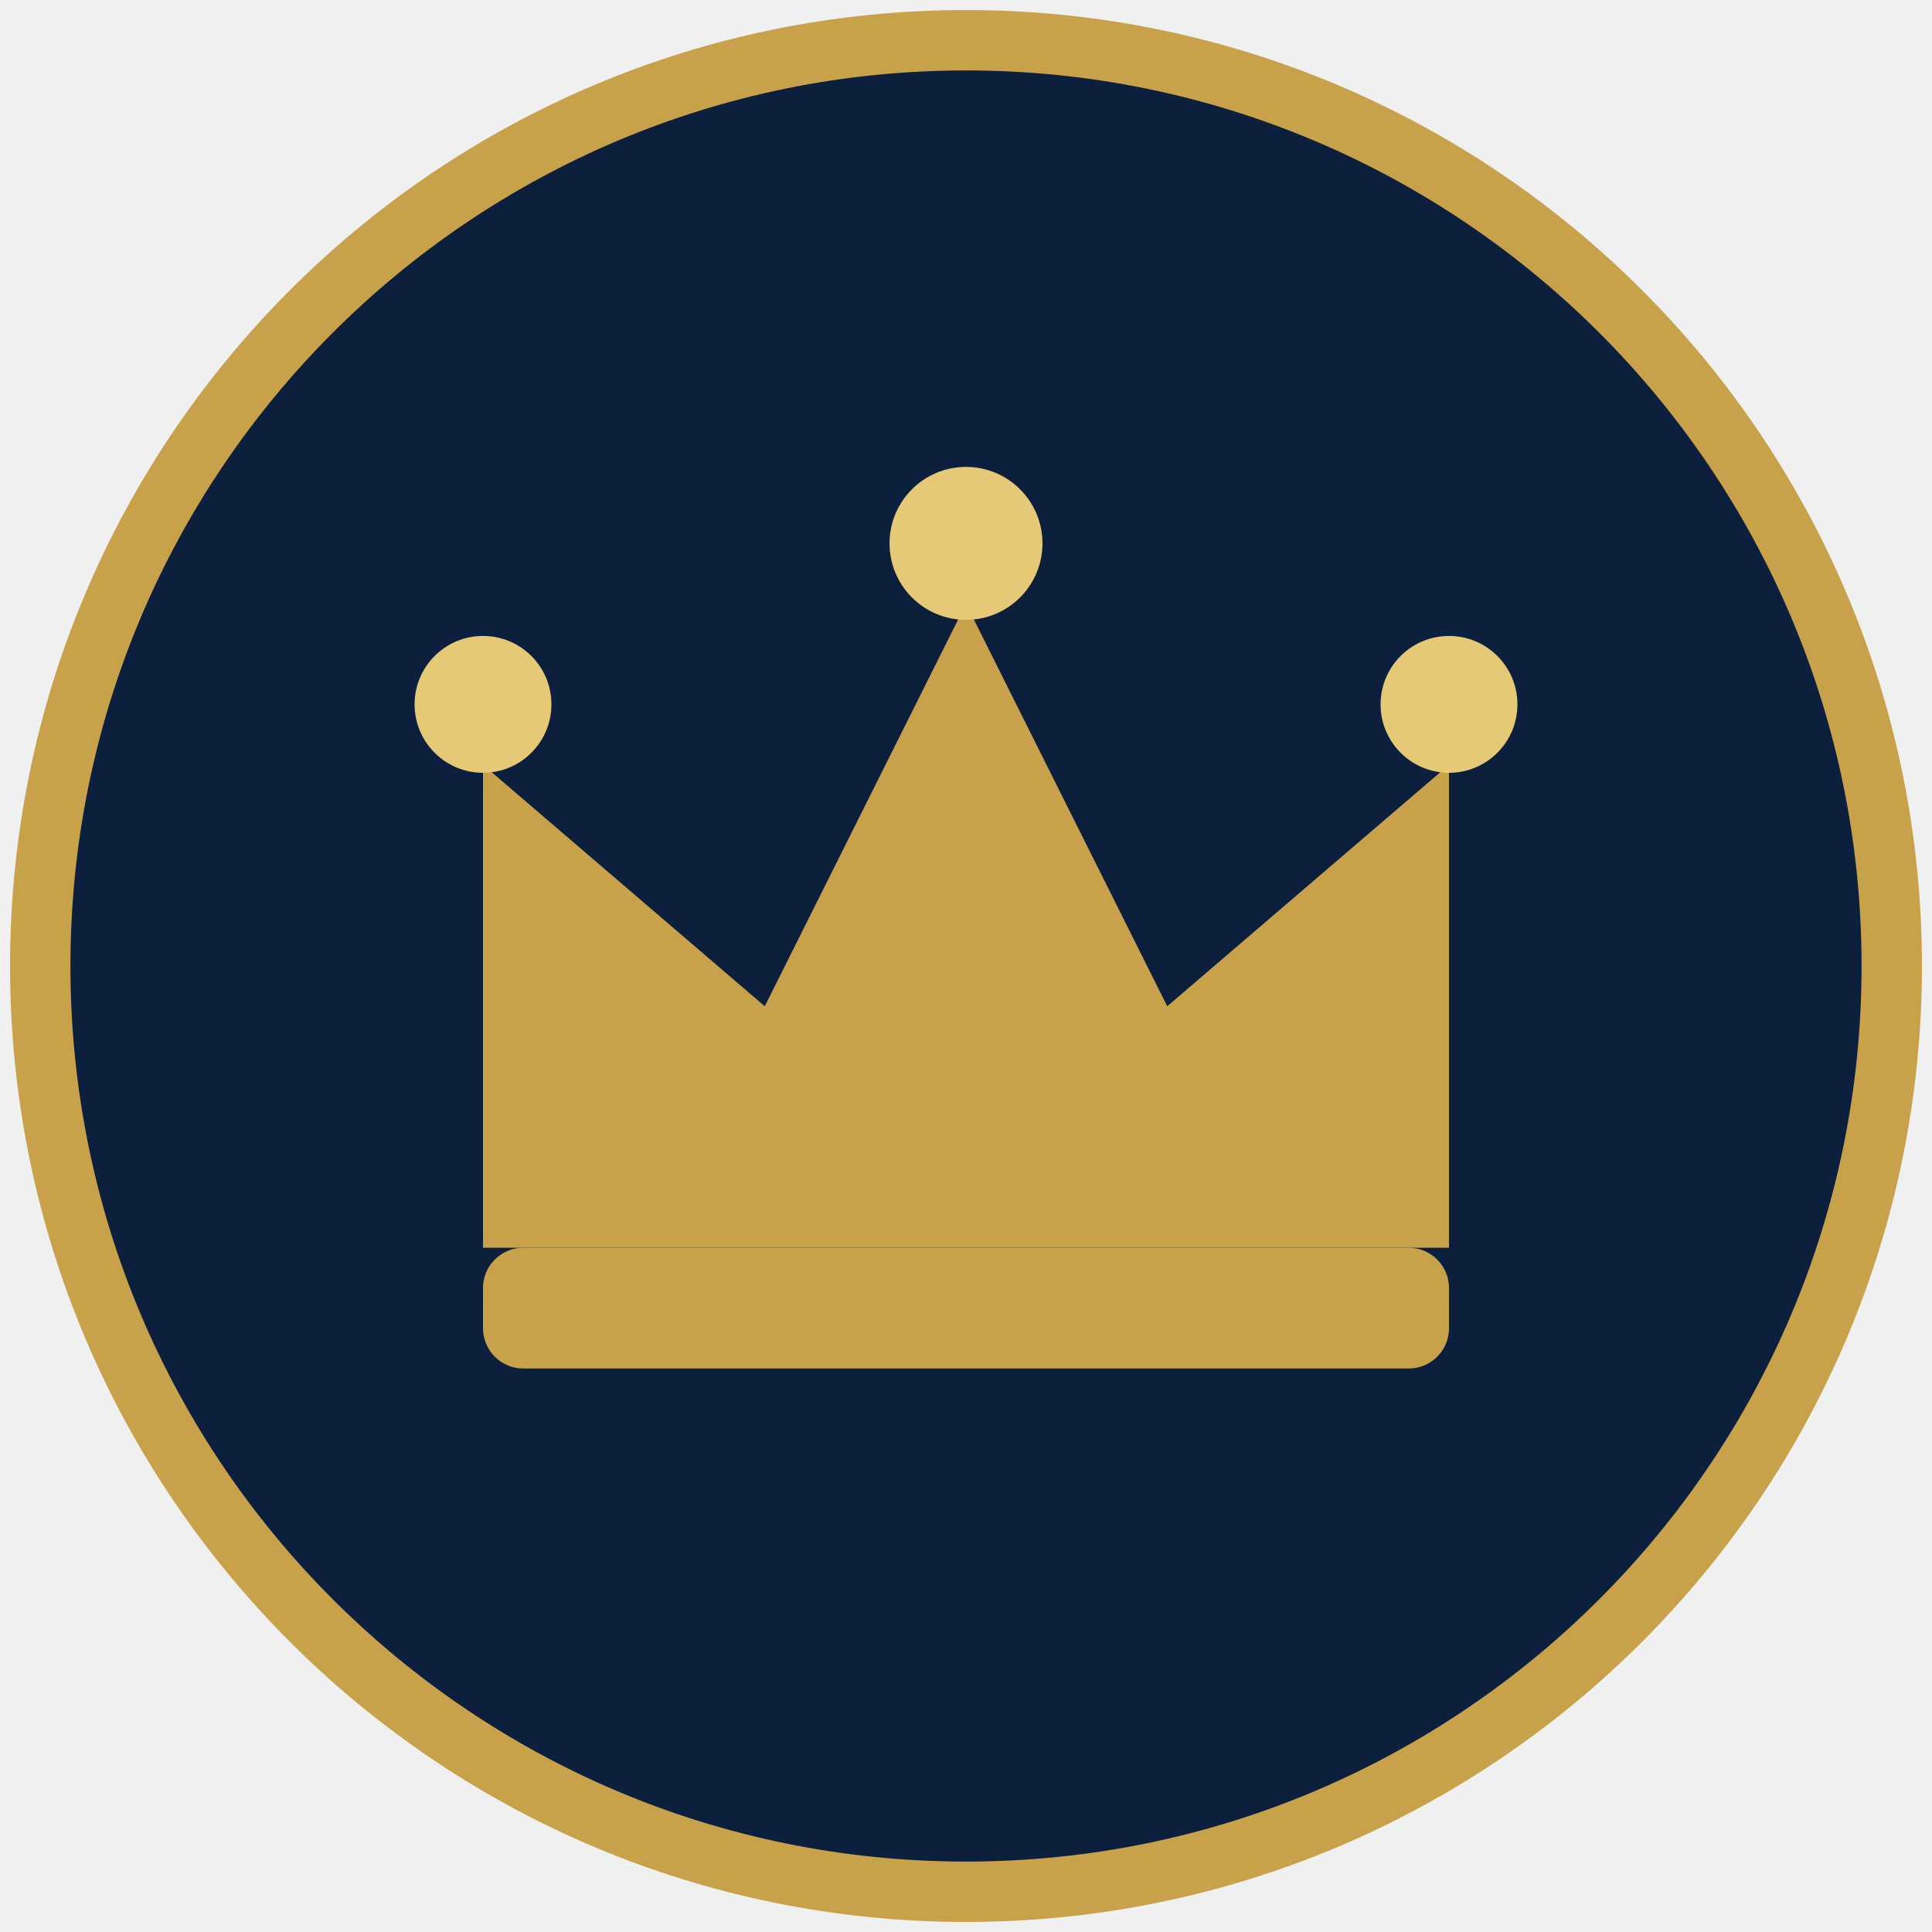
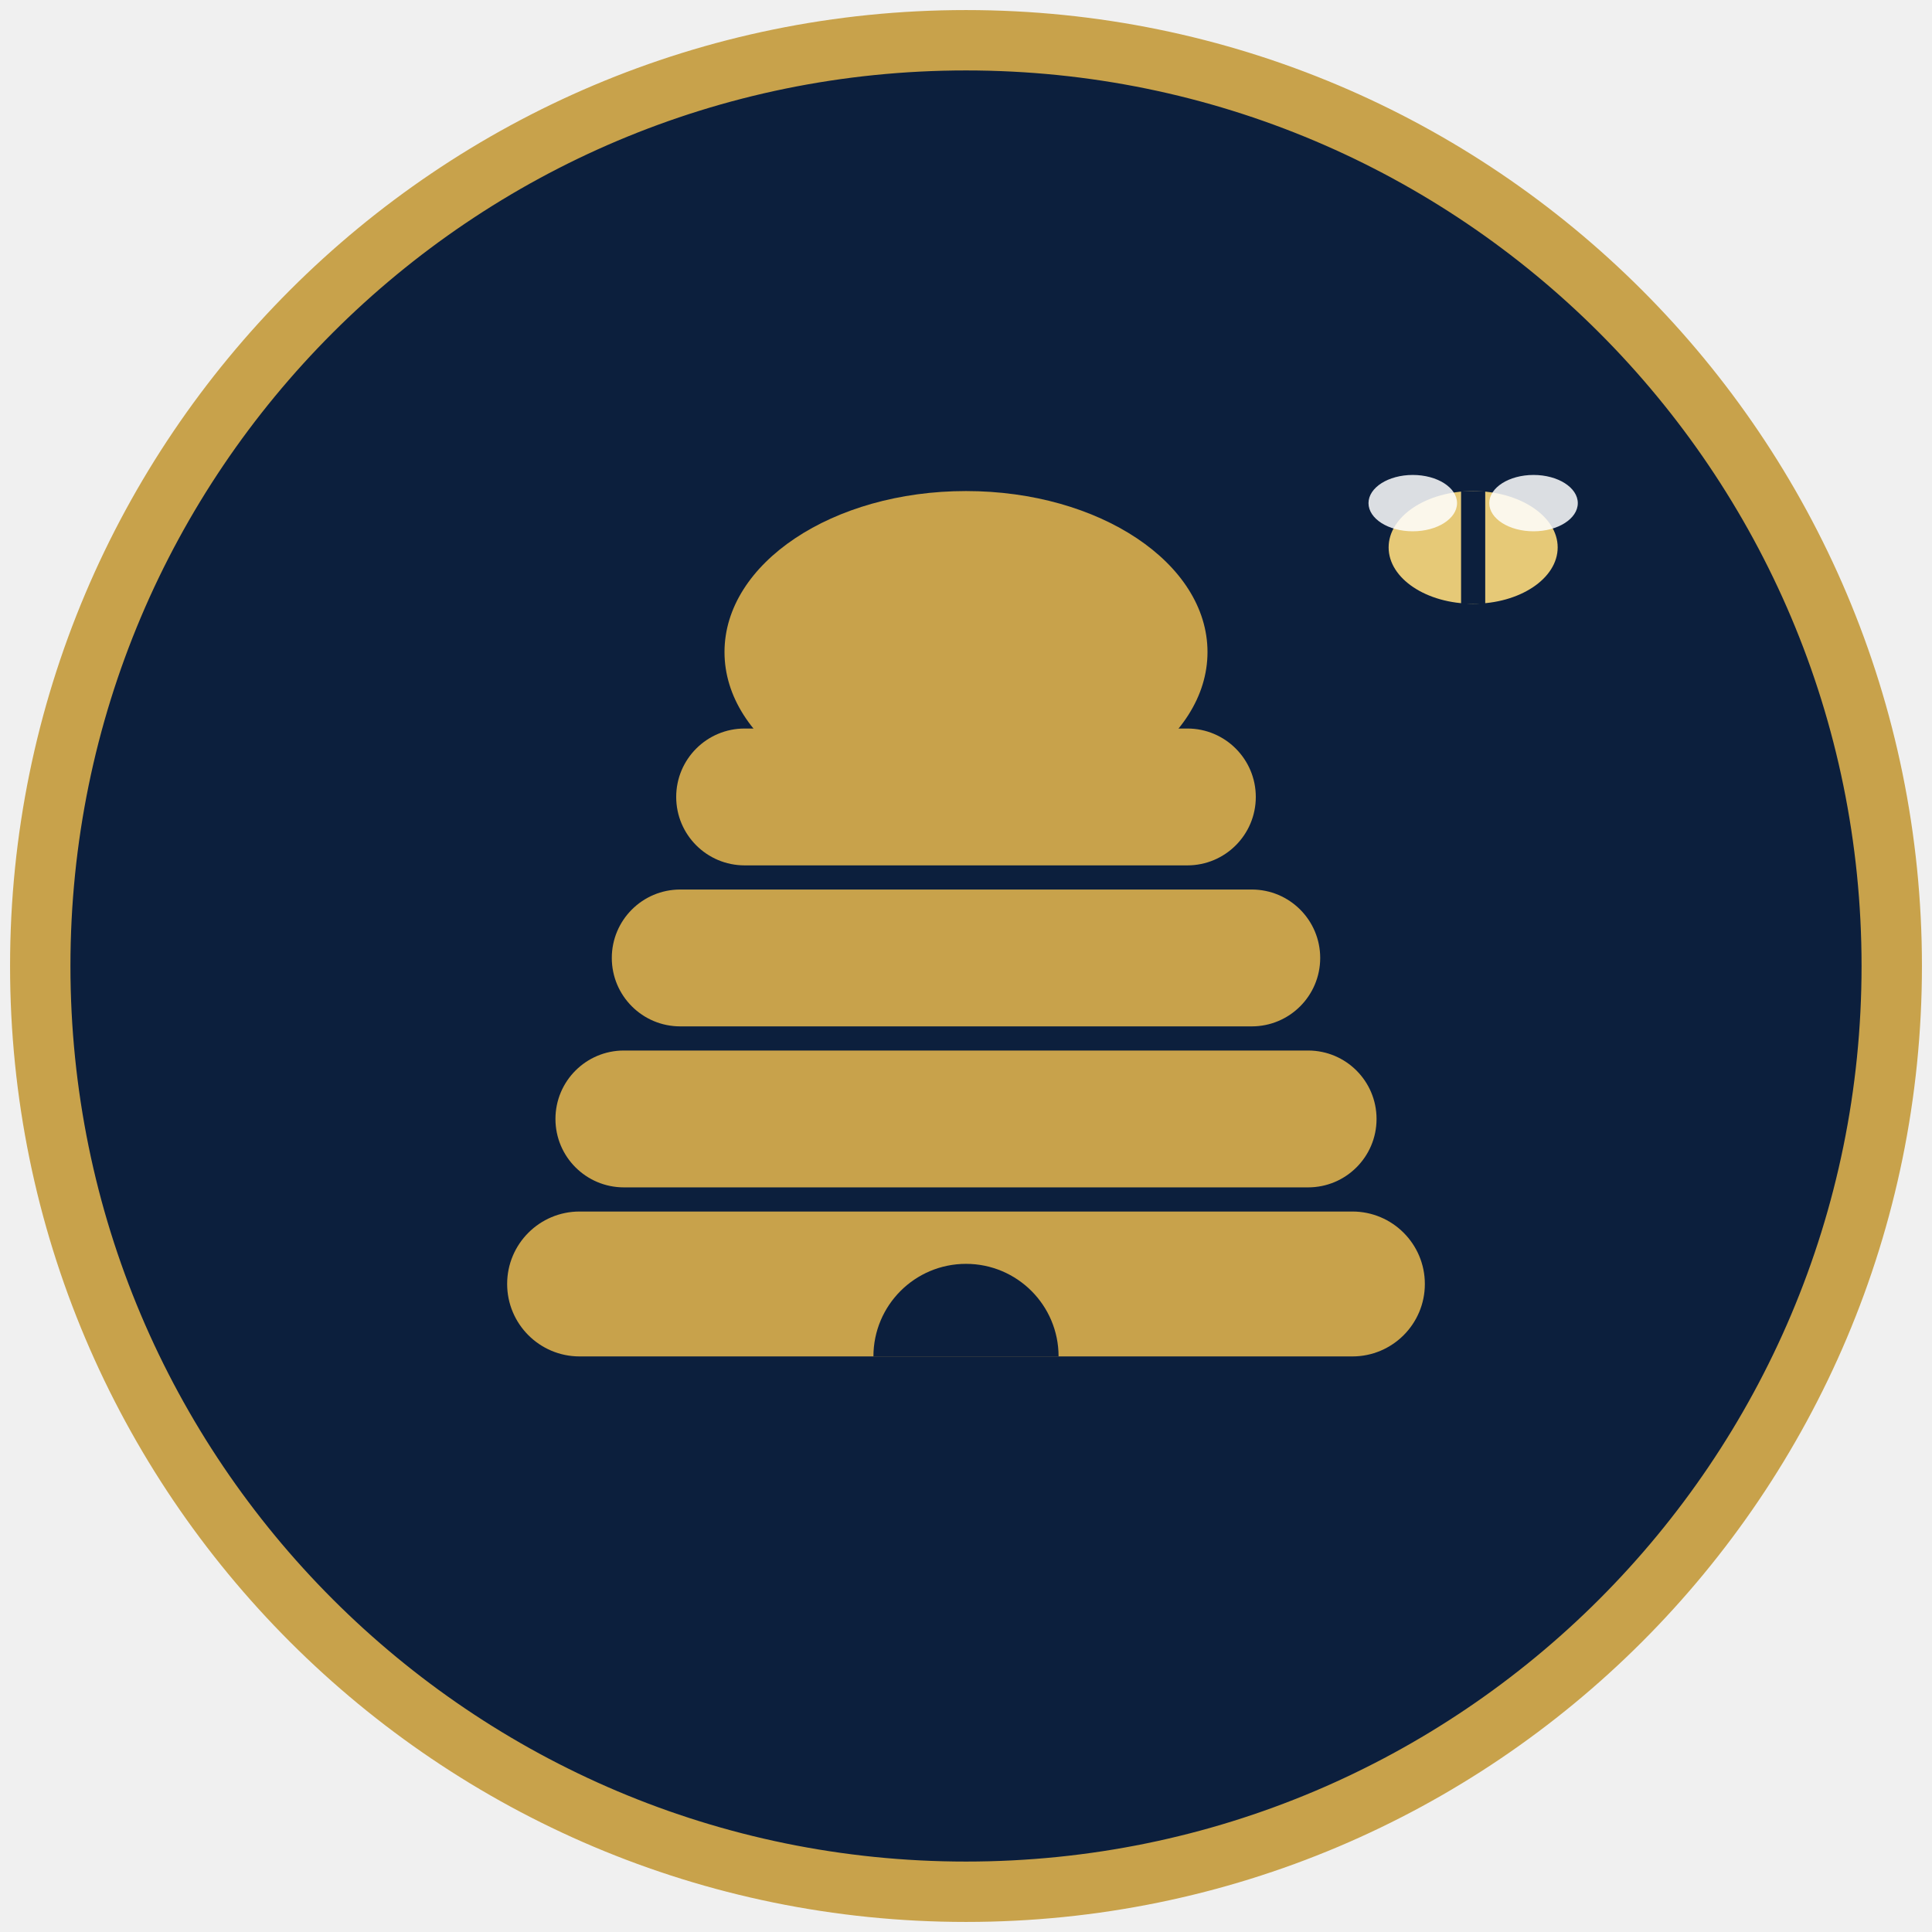
- <svg xmlns="http://www.w3.org/2000/svg" viewBox="0 0 48 48" width="48" height="48" role="img" aria-label="Modernistisk Enevælde logo">
+ <svg xmlns="http://www.w3.org/2000/svg" viewBox="0 0 48 48" width="48" height="48" role="img" aria-label="Realisterne logo">
  <circle cx="24" cy="24" r="23" fill="#0c1f3d" stroke="#c8a24b" stroke-width="1.5" />
-   <path d="M12 31 L12 19 L19 25 L24 15 L29 25 L36 19 L36 31 Z" fill="#c8a24b" />
-   <rect x="12" y="31" width="24" height="3" rx="1" fill="#c8a24b" />
-   <circle cx="12" cy="17.5" r="1.7" fill="#e6c977" />
-   <circle cx="24" cy="13.5" r="1.9" fill="#e6c977" />
-   <circle cx="36" cy="17.5" r="1.7" fill="#e6c977" />
+   <g fill="#c8a24b">
+     <ellipse cx="24" cy="16.2" rx="6" ry="4" />
+     <rect x="16.8" y="18.1" width="14.4" height="3.4" rx="1.7" />
+     <rect x="15.2" y="22.1" width="17.6" height="3.4" rx="1.7" />
+     <rect x="13.8" y="26.1" width="20.4" height="3.4" rx="1.7" />
+     <rect x="12.6" y="30.1" width="22.8" height="3.6" rx="1.8" />
+   </g>
+   <path d="M21.7 33.7a2.3 2.3 0 0 1 4.6 0z" fill="#0c1f3d" />
+   <g>
+     <ellipse cx="36.6" cy="13.6" rx="2.1" ry="1.4" fill="#e6c977" />
+     <line x1="36.6" y1="12.2" x2="36.6" y2="15" stroke="#0c1f3d" stroke-width="0.6" />
+     <ellipse cx="35.1" cy="12.5" rx="1.1" ry="0.7" fill="#ffffff" opacity="0.85" />
+     <ellipse cx="38.1" cy="12.5" rx="1.1" ry="0.7" fill="#ffffff" opacity="0.85" />
+   </g>
</svg>
